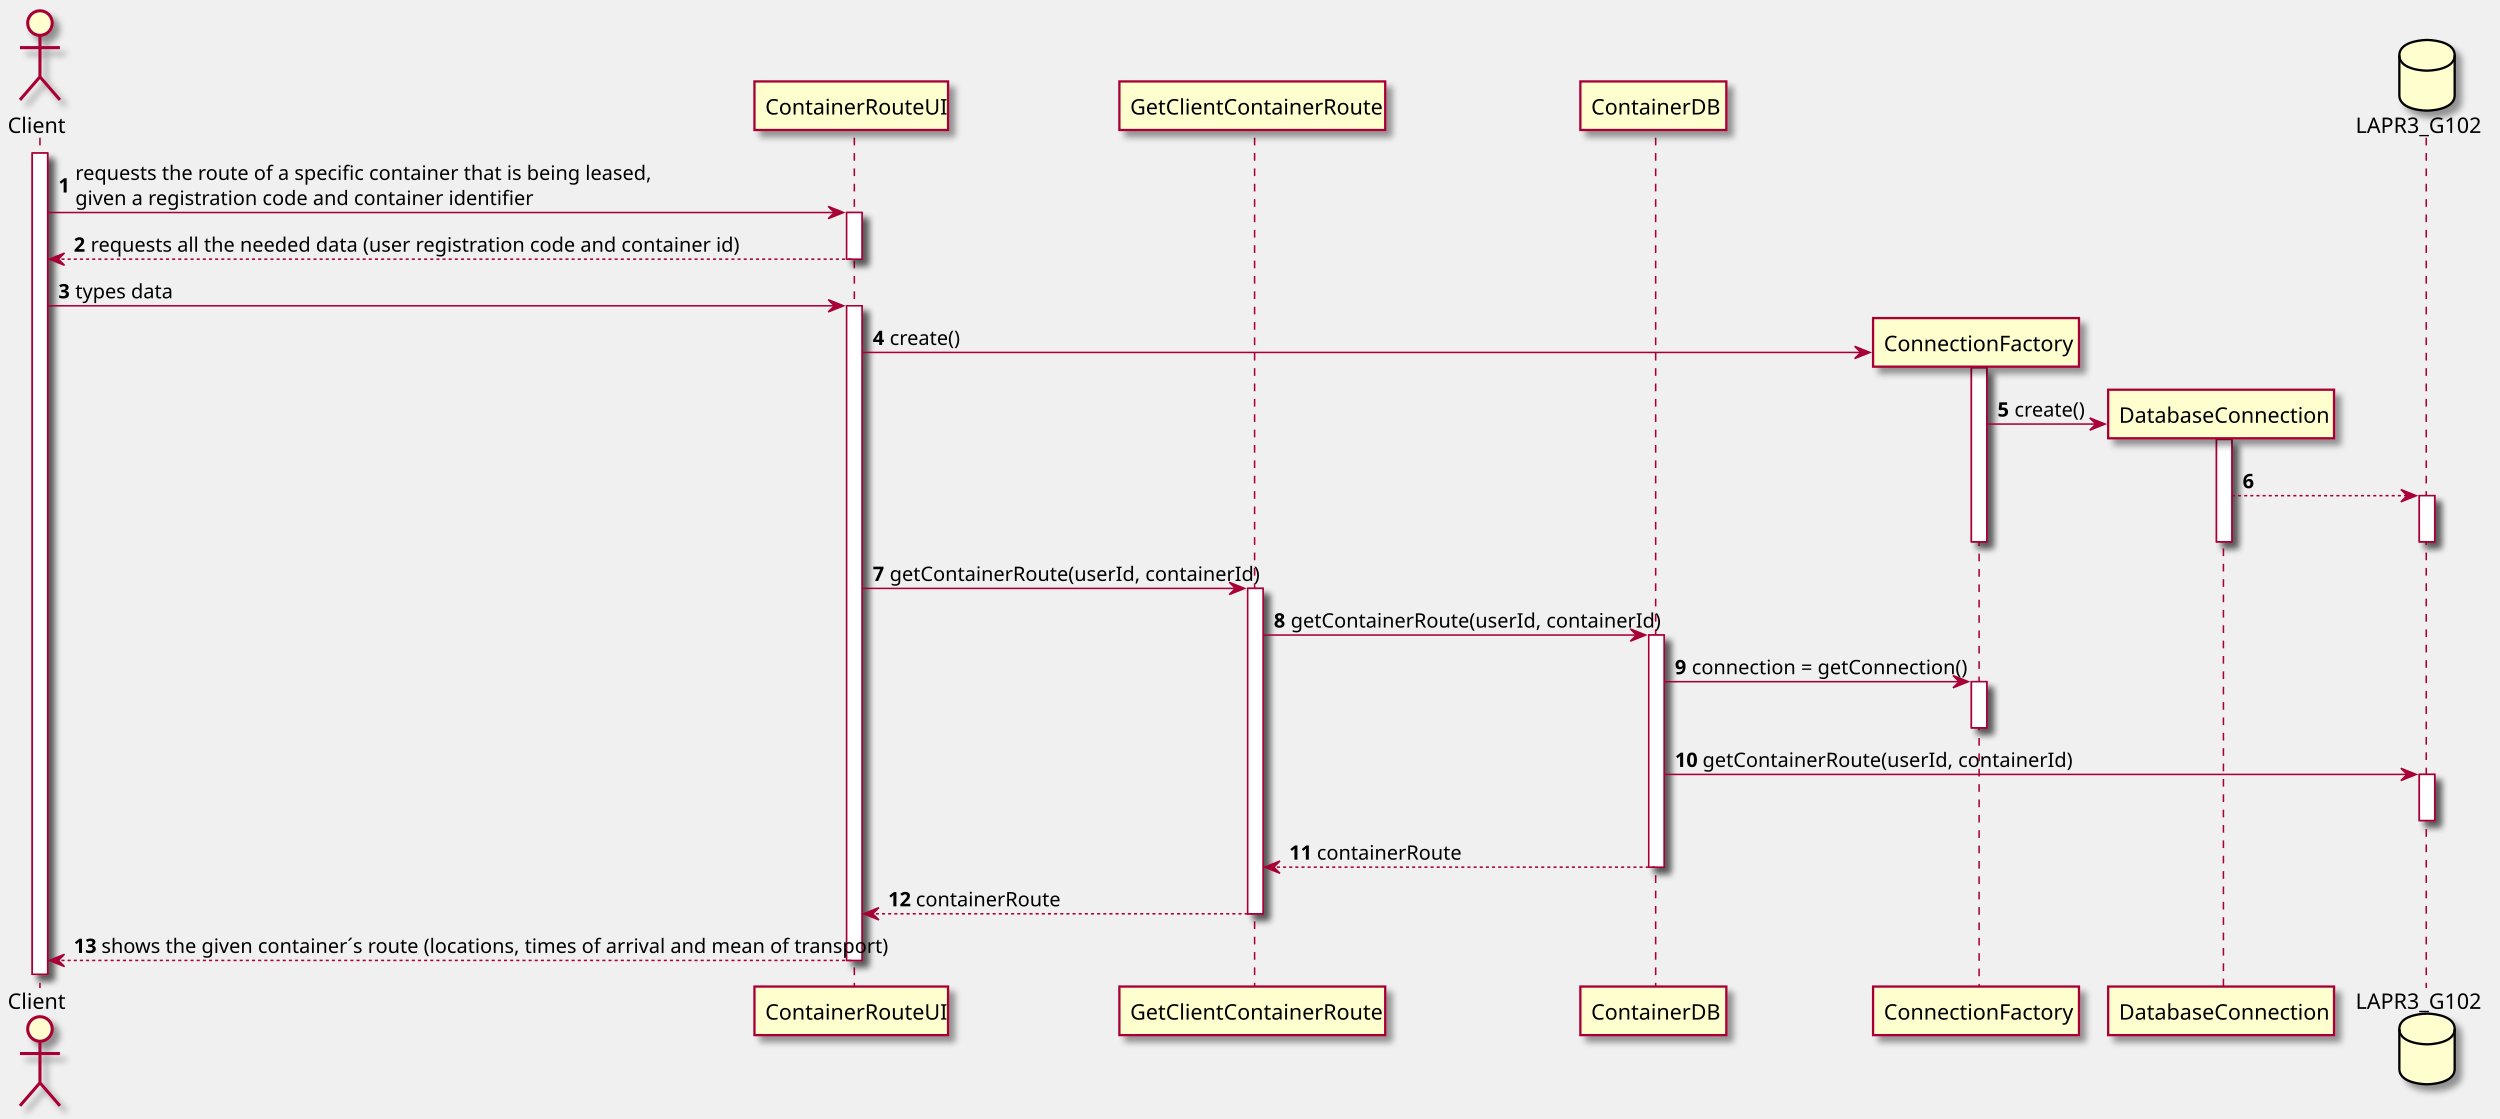
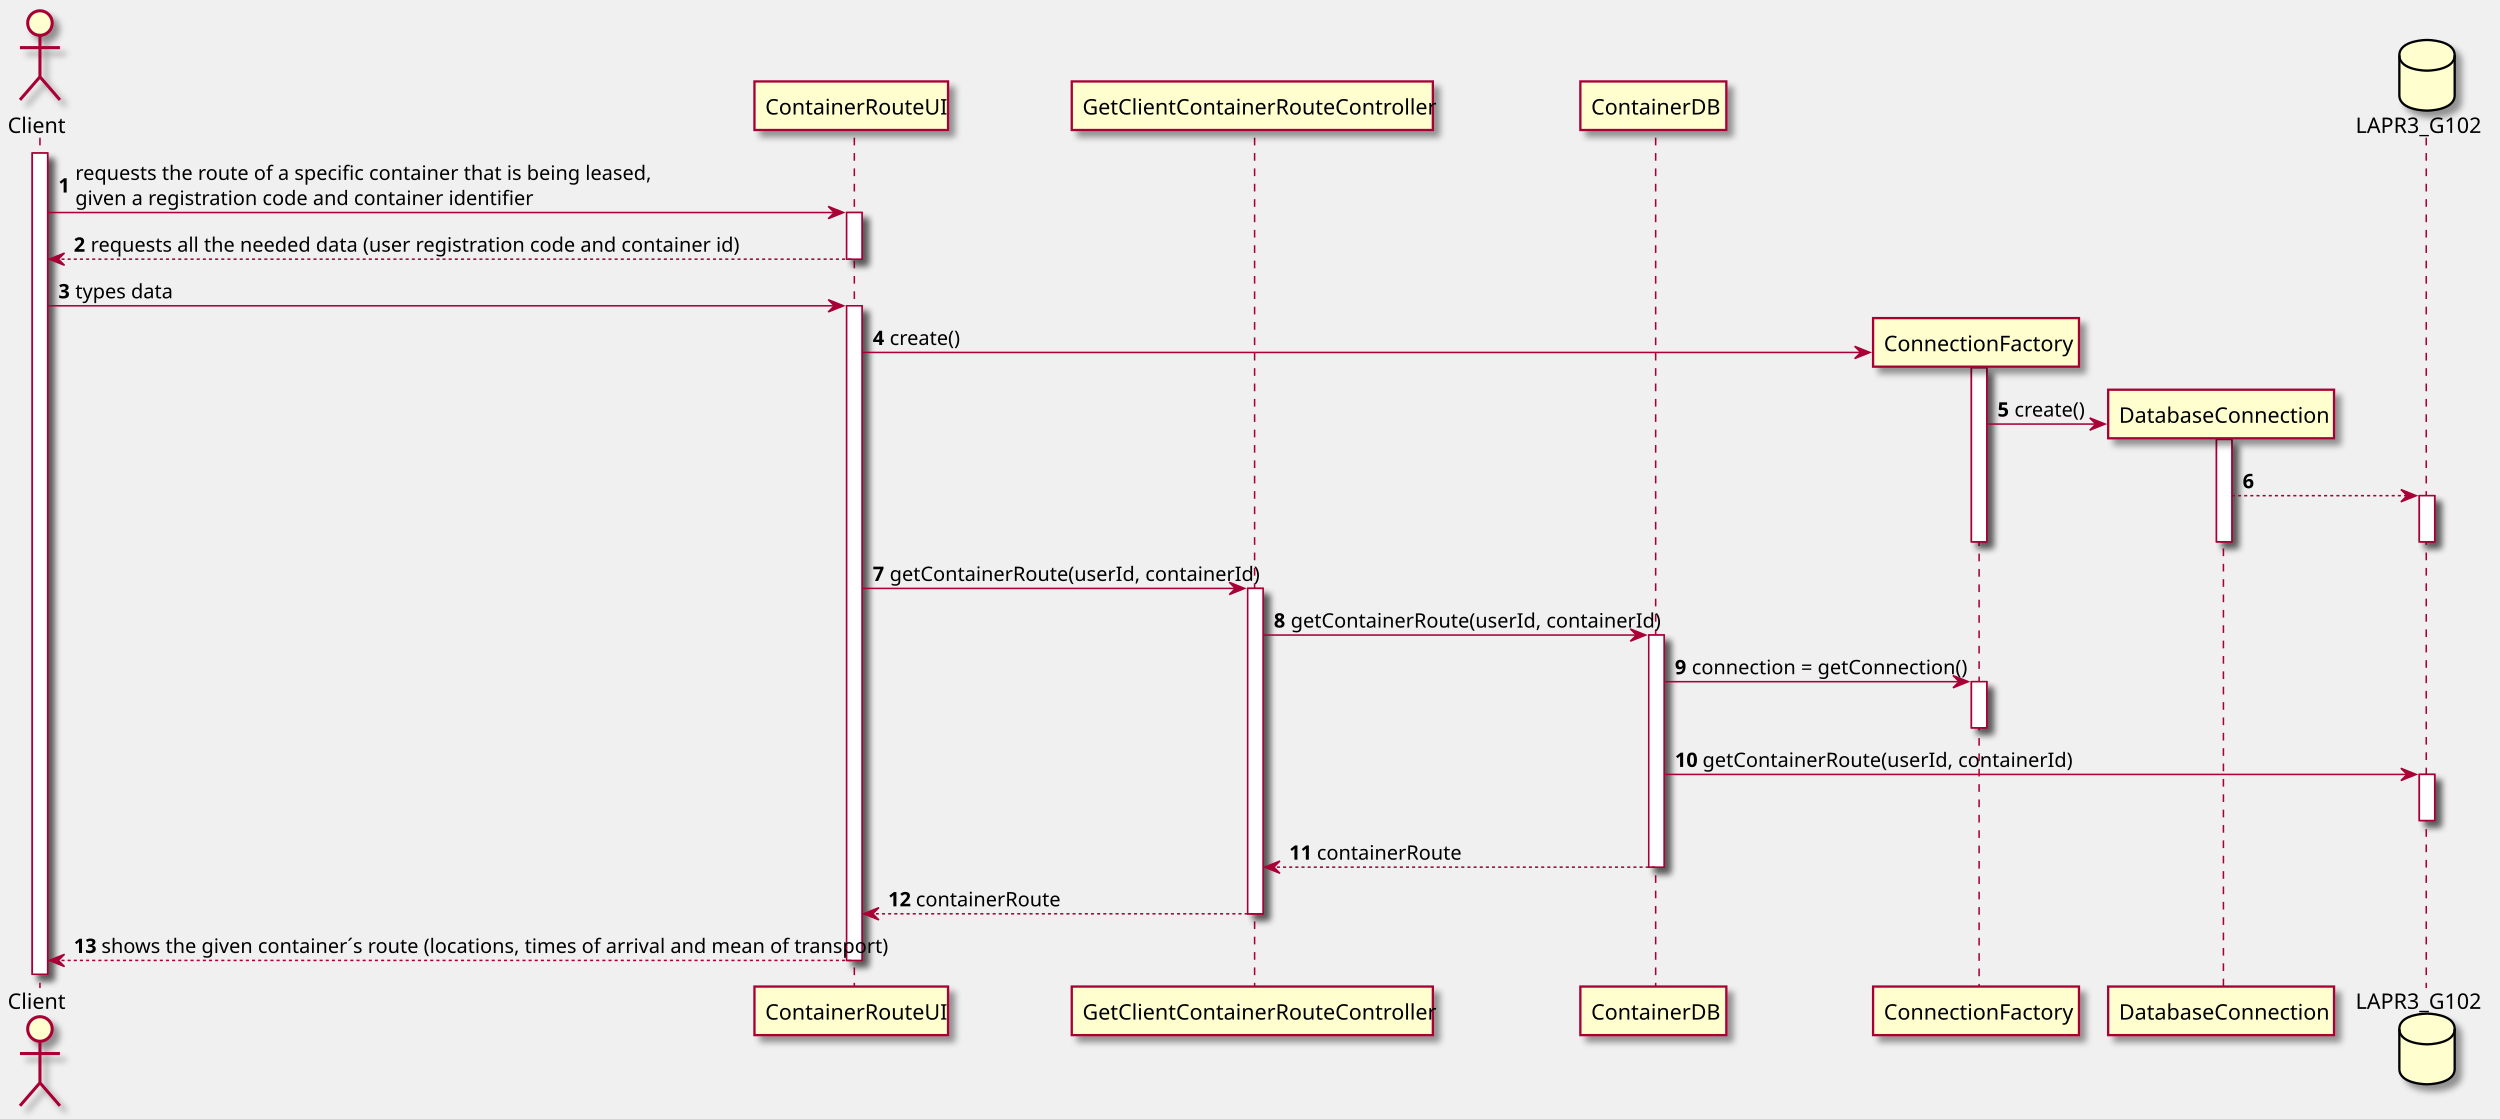
<svg xmlns="http://www.w3.org/2000/svg" contentScriptType="application/ecmascript" contentStyleType="text/css" height="728px" preserveAspectRatio="none" style="width:1627px;height:728px;background:#FFFFFF;" version="1.1" viewBox="0 0 1627 728" width="1627px" zoomAndPan="magnify">
  <defs>
-     <filter height="300%" id="f1dz4ozx8tgg9" width="300%" x="-1" y="-1">
+     <filter height="300%" id="f1ahq9t8fr85mt" width="300%" x="-1" y="-1">
      <feGaussianBlur result="blurOut" stdDeviation="2.0" />
      <feColorMatrix in="blurOut" result="blurOut2" type="matrix" values="0 0 0 0 0 0 0 0 0 0 0 0 0 0 0 0 0 0 .4 0" />
      <feOffset dx="4.0" dy="4.0" in="blurOut2" result="blurOut3" />
      <feBlend in="SourceGraphic" in2="blurOut3" mode="normal" />
    </filter>
  </defs>
  <g>
-     <rect fill="#FFFFFF" filter="url(#f1dz4ozx8tgg9)" height="534.438" style="stroke:#A80036;stroke-width:1.0;" width="10" x="21" y="99.609" />
-     <rect fill="#FFFFFF" filter="url(#f1dz4ozx8tgg9)" height="30.352" style="stroke:#A80036;stroke-width:1.0;" width="10" x="551" y="138.312" />
-     <rect fill="#FFFFFF" filter="url(#f1dz4ozx8tgg9)" height="426.031" style="stroke:#A80036;stroke-width:1.0;" width="10" x="551" y="199.016" />
-     <rect fill="#FFFFFF" filter="url(#f1dz4ozx8tgg9)" height="211.758" style="stroke:#A80036;stroke-width:1.0;" width="10" x="812" y="382.938" />
-     <rect fill="#FFFFFF" filter="url(#f1dz4ozx8tgg9)" height="151.055" style="stroke:#A80036;stroke-width:1.0;" width="10" x="1073" y="413.289" />
-     <rect fill="#FFFFFF" filter="url(#f1dz4ozx8tgg9)" height="113.219" style="stroke:#A80036;stroke-width:1.0;" width="10" x="1283" y="239.367" />
-     <rect fill="#FFFFFF" filter="url(#f1dz4ozx8tgg9)" height="30" style="stroke:#A80036;stroke-width:1.0;" width="10" x="1283" y="443.641" />
-     <rect fill="#FFFFFF" filter="url(#f1dz4ozx8tgg9)" height="66.609" style="stroke:#A80036;stroke-width:1.0;" width="10" x="1442.5" y="285.977" />
-     <rect fill="#FFFFFF" filter="url(#f1dz4ozx8tgg9)" height="30" style="stroke:#A80036;stroke-width:1.0;" width="10" x="1574.5" y="322.586" />
-     <rect fill="#FFFFFF" filter="url(#f1dz4ozx8tgg9)" height="30" style="stroke:#A80036;stroke-width:1.0;" width="10" x="1574.5" y="503.992" />
+     <rect fill="#FFFFFF" filter="url(#f1ahq9t8fr85mt)" height="534.438" style="stroke:#A80036;stroke-width:1.0;" width="10" x="21" y="99.609" />
+     <rect fill="#FFFFFF" filter="url(#f1ahq9t8fr85mt)" height="30.352" style="stroke:#A80036;stroke-width:1.0;" width="10" x="551" y="138.312" />
+     <rect fill="#FFFFFF" filter="url(#f1ahq9t8fr85mt)" height="426.031" style="stroke:#A80036;stroke-width:1.0;" width="10" x="551" y="199.016" />
+     <rect fill="#FFFFFF" filter="url(#f1ahq9t8fr85mt)" height="211.758" style="stroke:#A80036;stroke-width:1.0;" width="10" x="812" y="382.938" />
+     <rect fill="#FFFFFF" filter="url(#f1ahq9t8fr85mt)" height="151.055" style="stroke:#A80036;stroke-width:1.0;" width="10" x="1073" y="413.289" />
+     <rect fill="#FFFFFF" filter="url(#f1ahq9t8fr85mt)" height="113.219" style="stroke:#A80036;stroke-width:1.0;" width="10" x="1283" y="239.367" />
+     <rect fill="#FFFFFF" filter="url(#f1ahq9t8fr85mt)" height="30" style="stroke:#A80036;stroke-width:1.0;" width="10" x="1283" y="443.641" />
+     <rect fill="#FFFFFF" filter="url(#f1ahq9t8fr85mt)" height="66.609" style="stroke:#A80036;stroke-width:1.0;" width="10" x="1442.5" y="285.977" />
+     <rect fill="#FFFFFF" filter="url(#f1ahq9t8fr85mt)" height="30" style="stroke:#A80036;stroke-width:1.0;" width="10" x="1574.5" y="322.586" />
+     <rect fill="#FFFFFF" filter="url(#f1ahq9t8fr85mt)" height="30" style="stroke:#A80036;stroke-width:1.0;" width="10" x="1574.5" y="503.992" />
    <line style="stroke:#A80036;stroke-width:1.0;stroke-dasharray:5.0,5.0;" x1="26" x2="26" y1="89.609" y2="643.047" />
    <line style="stroke:#A80036;stroke-width:1.0;stroke-dasharray:5.0,5.0;" x1="556" x2="556" y1="89.609" y2="643.047" />
    <line style="stroke:#A80036;stroke-width:1.0;stroke-dasharray:5.0,5.0;" x1="816.5" x2="816.5" y1="89.609" y2="643.047" />
    <line style="stroke:#A80036;stroke-width:1.0;stroke-dasharray:5.0,5.0;" x1="1077.5" x2="1077.5" y1="89.609" y2="643.047" />
    <line style="stroke:#A80036;stroke-width:1.0;stroke-dasharray:5.0,5.0;" x1="1288" x2="1288" y1="240.32" y2="643.047" />
    <line style="stroke:#A80036;stroke-width:1.0;stroke-dasharray:5.0,5.0;" x1="1447" x2="1447" y1="286.93" y2="643.047" />
    <line style="stroke:#A80036;stroke-width:1.0;stroke-dasharray:5.0,5.0;" x1="1579" x2="1579" y1="89.609" y2="643.047" />
    <text fill="#000000" font-family="sans-serif" font-size="14" lengthAdjust="spacing" textLength="36" x="5" y="86.533">Client</text>
-     <ellipse cx="26" cy="15" fill="#FEFECE" filter="url(#f1dz4ozx8tgg9)" rx="8" ry="8" style="stroke:#A80036;stroke-width:2.0;" />
-     <path d="M26,23 L26,50 M13,31 L39,31 M26,50 L13,65 M26,50 L39,65 " fill="none" filter="url(#f1dz4ozx8tgg9)" style="stroke:#A80036;stroke-width:2.0;" />
+     <ellipse cx="26" cy="15" fill="#FEFECE" filter="url(#f1ahq9t8fr85mt)" rx="8" ry="8" style="stroke:#A80036;stroke-width:2.0;" />
+     <path d="M26,23 L26,50 M13,31 L39,31 M26,50 L13,65 M26,50 L39,65 " fill="none" filter="url(#f1ahq9t8fr85mt)" style="stroke:#A80036;stroke-width:2.0;" />
    <text fill="#000000" font-family="sans-serif" font-size="14" lengthAdjust="spacing" textLength="36" x="5" y="656.58">Client</text>
-     <ellipse cx="26" cy="669.656" fill="#FEFECE" filter="url(#f1dz4ozx8tgg9)" rx="8" ry="8" style="stroke:#A80036;stroke-width:2.0;" />
-     <path d="M26,677.656 L26,704.656 M13,685.656 L39,685.656 M26,704.656 L13,719.656 M26,704.656 L39,719.656 " fill="none" filter="url(#f1dz4ozx8tgg9)" style="stroke:#A80036;stroke-width:2.0;" />
-     <rect fill="#FEFECE" filter="url(#f1dz4ozx8tgg9)" height="31.609" style="stroke:#A80036;stroke-width:1.5;" width="126" x="491" y="53" />
+     <ellipse cx="26" cy="669.656" fill="#FEFECE" filter="url(#f1ahq9t8fr85mt)" rx="8" ry="8" style="stroke:#A80036;stroke-width:2.0;" />
+     <path d="M26,677.656 L26,704.656 M13,685.656 L39,685.656 M26,704.656 L13,719.656 M26,704.656 L39,719.656 " fill="none" filter="url(#f1ahq9t8fr85mt)" style="stroke:#A80036;stroke-width:2.0;" />
+     <rect fill="#FEFECE" filter="url(#f1ahq9t8fr85mt)" height="31.609" style="stroke:#A80036;stroke-width:1.5;" width="126" x="491" y="53" />
    <text fill="#000000" font-family="sans-serif" font-size="14" lengthAdjust="spacing" textLength="112" x="498" y="74.533">ContainerRouteUI</text>
-     <rect fill="#FEFECE" filter="url(#f1dz4ozx8tgg9)" height="31.609" style="stroke:#A80036;stroke-width:1.5;" width="126" x="491" y="642.047" />
+     <rect fill="#FEFECE" filter="url(#f1ahq9t8fr85mt)" height="31.609" style="stroke:#A80036;stroke-width:1.5;" width="126" x="491" y="642.047" />
    <text fill="#000000" font-family="sans-serif" font-size="14" lengthAdjust="spacing" textLength="112" x="498" y="663.58">ContainerRouteUI</text>
-     <rect fill="#FEFECE" filter="url(#f1dz4ozx8tgg9)" height="31.609" style="stroke:#A80036;stroke-width:1.5;" width="173" x="728.5" y="53" />
-     <text fill="#000000" font-family="sans-serif" font-size="14" lengthAdjust="spacing" textLength="159" x="735.5" y="74.533">GetClientContainerRoute</text>
-     <rect fill="#FEFECE" filter="url(#f1dz4ozx8tgg9)" height="31.609" style="stroke:#A80036;stroke-width:1.5;" width="173" x="728.5" y="642.047" />
-     <text fill="#000000" font-family="sans-serif" font-size="14" lengthAdjust="spacing" textLength="159" x="735.5" y="663.58">GetClientContainerRoute</text>
-     <rect fill="#FEFECE" filter="url(#f1dz4ozx8tgg9)" height="31.609" style="stroke:#A80036;stroke-width:1.5;" width="95" x="1028.5" y="53" />
+     <rect fill="#FEFECE" filter="url(#f1ahq9t8fr85mt)" height="31.609" style="stroke:#A80036;stroke-width:1.5;" width="235" x="697.5" y="53" />
+     <text fill="#000000" font-family="sans-serif" font-size="14" lengthAdjust="spacing" textLength="221" x="704.5" y="74.533">GetClientContainerRouteController</text>
+     <rect fill="#FEFECE" filter="url(#f1ahq9t8fr85mt)" height="31.609" style="stroke:#A80036;stroke-width:1.5;" width="235" x="697.5" y="642.047" />
+     <text fill="#000000" font-family="sans-serif" font-size="14" lengthAdjust="spacing" textLength="221" x="704.5" y="663.58">GetClientContainerRouteController</text>
+     <rect fill="#FEFECE" filter="url(#f1ahq9t8fr85mt)" height="31.609" style="stroke:#A80036;stroke-width:1.5;" width="95" x="1028.5" y="53" />
    <text fill="#000000" font-family="sans-serif" font-size="14" lengthAdjust="spacing" textLength="81" x="1035.5" y="74.533">ContainerDB</text>
-     <rect fill="#FEFECE" filter="url(#f1dz4ozx8tgg9)" height="31.609" style="stroke:#A80036;stroke-width:1.5;" width="95" x="1028.5" y="642.047" />
+     <rect fill="#FEFECE" filter="url(#f1ahq9t8fr85mt)" height="31.609" style="stroke:#A80036;stroke-width:1.5;" width="95" x="1028.5" y="642.047" />
    <text fill="#000000" font-family="sans-serif" font-size="14" lengthAdjust="spacing" textLength="81" x="1035.5" y="663.58">ContainerDB</text>
-     <rect fill="#FEFECE" filter="url(#f1dz4ozx8tgg9)" height="31.609" style="stroke:#A80036;stroke-width:1.5;" width="134" x="1219" y="642.047" />
+     <rect fill="#FEFECE" filter="url(#f1ahq9t8fr85mt)" height="31.609" style="stroke:#A80036;stroke-width:1.5;" width="134" x="1219" y="642.047" />
    <text fill="#000000" font-family="sans-serif" font-size="14" lengthAdjust="spacing" textLength="120" x="1226" y="663.58">ConnectionFactory</text>
-     <rect fill="#FEFECE" filter="url(#f1dz4ozx8tgg9)" height="31.609" style="stroke:#A80036;stroke-width:1.5;" width="147" x="1372" y="642.047" />
+     <rect fill="#FEFECE" filter="url(#f1ahq9t8fr85mt)" height="31.609" style="stroke:#A80036;stroke-width:1.5;" width="147" x="1372" y="642.047" />
    <text fill="#000000" font-family="sans-serif" font-size="14" lengthAdjust="spacing" textLength="133" x="1379" y="663.58">DatabaseConnection</text>
    <text fill="#000000" font-family="sans-serif" font-size="14" lengthAdjust="spacing" textLength="87" x="1533" y="86.533">LAPR3_G102</text>
-     <path d="M1561.5,36 C1561.5,26 1579.5,26 1579.5,26 C1579.5,26 1597.5,26 1597.5,36 L1597.5,62 C1597.5,72 1579.5,72 1579.5,72 C1579.5,72 1561.5,72 1561.5,62 L1561.5,36 " fill="#FEFECE" filter="url(#f1dz4ozx8tgg9)" style="stroke:#000000;stroke-width:1.5;" />
+     <path d="M1561.5,36 C1561.5,26 1579.5,26 1579.5,26 C1579.5,26 1597.5,26 1597.5,36 L1597.5,62 C1597.5,72 1579.5,72 1579.5,72 C1579.5,72 1561.5,72 1561.5,62 L1561.5,36 " fill="#FEFECE" filter="url(#f1ahq9t8fr85mt)" style="stroke:#000000;stroke-width:1.5;" />
    <path d="M1561.5,36 C1561.5,46 1579.5,46 1579.5,46 C1579.5,46 1597.5,46 1597.5,36 " fill="none" style="stroke:#000000;stroke-width:1.5;" />
    <text fill="#000000" font-family="sans-serif" font-size="14" lengthAdjust="spacing" textLength="87" x="1533" y="656.58">LAPR3_G102</text>
-     <path d="M1561.5,669.656 C1561.5,659.656 1579.5,659.656 1579.5,659.656 C1579.5,659.656 1597.5,659.656 1597.5,669.656 L1597.5,695.656 C1597.5,705.656 1579.5,705.656 1579.5,705.656 C1579.5,705.656 1561.5,705.656 1561.5,695.656 L1561.5,669.656 " fill="#FEFECE" filter="url(#f1dz4ozx8tgg9)" style="stroke:#000000;stroke-width:1.5;" />
+     <path d="M1561.5,669.656 C1561.5,659.656 1579.5,659.656 1579.5,659.656 C1579.5,659.656 1597.5,659.656 1597.5,669.656 L1597.5,695.656 C1597.5,705.656 1579.5,705.656 1579.5,705.656 C1579.5,705.656 1561.5,705.656 1561.5,695.656 L1561.5,669.656 " fill="#FEFECE" filter="url(#f1ahq9t8fr85mt)" style="stroke:#000000;stroke-width:1.5;" />
    <path d="M1561.5,669.656 C1561.5,679.656 1579.5,679.656 1579.5,679.656 C1579.5,679.656 1597.5,679.656 1597.5,669.656 " fill="none" style="stroke:#000000;stroke-width:1.5;" />
-     <rect fill="#FFFFFF" filter="url(#f1dz4ozx8tgg9)" height="534.438" style="stroke:#A80036;stroke-width:1.0;" width="10" x="21" y="99.609" />
-     <rect fill="#FFFFFF" filter="url(#f1dz4ozx8tgg9)" height="30.352" style="stroke:#A80036;stroke-width:1.0;" width="10" x="551" y="138.312" />
-     <rect fill="#FFFFFF" filter="url(#f1dz4ozx8tgg9)" height="426.031" style="stroke:#A80036;stroke-width:1.0;" width="10" x="551" y="199.016" />
-     <rect fill="#FFFFFF" filter="url(#f1dz4ozx8tgg9)" height="211.758" style="stroke:#A80036;stroke-width:1.0;" width="10" x="812" y="382.938" />
-     <rect fill="#FFFFFF" filter="url(#f1dz4ozx8tgg9)" height="151.055" style="stroke:#A80036;stroke-width:1.0;" width="10" x="1073" y="413.289" />
-     <rect fill="#FFFFFF" filter="url(#f1dz4ozx8tgg9)" height="113.219" style="stroke:#A80036;stroke-width:1.0;" width="10" x="1283" y="239.367" />
-     <rect fill="#FFFFFF" filter="url(#f1dz4ozx8tgg9)" height="30" style="stroke:#A80036;stroke-width:1.0;" width="10" x="1283" y="443.641" />
-     <rect fill="#FFFFFF" filter="url(#f1dz4ozx8tgg9)" height="66.609" style="stroke:#A80036;stroke-width:1.0;" width="10" x="1442.5" y="285.977" />
-     <rect fill="#FFFFFF" filter="url(#f1dz4ozx8tgg9)" height="30" style="stroke:#A80036;stroke-width:1.0;" width="10" x="1574.5" y="322.586" />
-     <rect fill="#FFFFFF" filter="url(#f1dz4ozx8tgg9)" height="30" style="stroke:#A80036;stroke-width:1.0;" width="10" x="1574.5" y="503.992" />
+     <rect fill="#FFFFFF" filter="url(#f1ahq9t8fr85mt)" height="534.438" style="stroke:#A80036;stroke-width:1.0;" width="10" x="21" y="99.609" />
+     <rect fill="#FFFFFF" filter="url(#f1ahq9t8fr85mt)" height="30.352" style="stroke:#A80036;stroke-width:1.0;" width="10" x="551" y="138.312" />
+     <rect fill="#FFFFFF" filter="url(#f1ahq9t8fr85mt)" height="426.031" style="stroke:#A80036;stroke-width:1.0;" width="10" x="551" y="199.016" />
+     <rect fill="#FFFFFF" filter="url(#f1ahq9t8fr85mt)" height="211.758" style="stroke:#A80036;stroke-width:1.0;" width="10" x="812" y="382.938" />
+     <rect fill="#FFFFFF" filter="url(#f1ahq9t8fr85mt)" height="151.055" style="stroke:#A80036;stroke-width:1.0;" width="10" x="1073" y="413.289" />
+     <rect fill="#FFFFFF" filter="url(#f1ahq9t8fr85mt)" height="113.219" style="stroke:#A80036;stroke-width:1.0;" width="10" x="1283" y="239.367" />
+     <rect fill="#FFFFFF" filter="url(#f1ahq9t8fr85mt)" height="30" style="stroke:#A80036;stroke-width:1.0;" width="10" x="1283" y="443.641" />
+     <rect fill="#FFFFFF" filter="url(#f1ahq9t8fr85mt)" height="66.609" style="stroke:#A80036;stroke-width:1.0;" width="10" x="1442.5" y="285.977" />
+     <rect fill="#FFFFFF" filter="url(#f1ahq9t8fr85mt)" height="30" style="stroke:#A80036;stroke-width:1.0;" width="10" x="1574.5" y="322.586" />
+     <rect fill="#FFFFFF" filter="url(#f1ahq9t8fr85mt)" height="30" style="stroke:#A80036;stroke-width:1.0;" width="10" x="1574.5" y="503.992" />
    <polygon fill="#A80036" points="539,134.312,549,138.312,539,142.312,543,138.312" style="stroke:#A80036;stroke-width:1.0;" />
    <line style="stroke:#A80036;stroke-width:1.0;" x1="31" x2="545" y1="138.312" y2="138.312" />
    <text fill="#000000" font-family="sans-serif" font-size="13" font-weight="bold" lengthAdjust="spacing" textLength="7" x="38" y="125.28">1</text>
    <text fill="#000000" font-family="sans-serif" font-size="13" lengthAdjust="spacing" textLength="356" x="49" y="117.105">requests the route of a specific container that is being leased,</text>
    <text fill="#000000" font-family="sans-serif" font-size="13" lengthAdjust="spacing" textLength="274" x="49" y="133.456">given a registration code and container identifier</text>
    <polygon fill="#A80036" points="42,164.664,32,168.664,42,172.664,38,168.664" style="stroke:#A80036;stroke-width:1.0;" />
    <line style="stroke:#A80036;stroke-width:1.0;stroke-dasharray:2.0,2.0;" x1="36" x2="555" y1="168.664" y2="168.664" />
    <text fill="#000000" font-family="sans-serif" font-size="13" font-weight="bold" lengthAdjust="spacing" textLength="7" x="48" y="163.808">2</text>
    <text fill="#000000" font-family="sans-serif" font-size="13" lengthAdjust="spacing" textLength="397" x="59" y="163.808">requests all the needed data (user registration code and container id)</text>
    <polygon fill="#A80036" points="539,195.016,549,199.016,539,203.016,543,199.016" style="stroke:#A80036;stroke-width:1.0;" />
    <line style="stroke:#A80036;stroke-width:1.0;" x1="31" x2="545" y1="199.016" y2="199.016" />
    <text fill="#000000" font-family="sans-serif" font-size="13" font-weight="bold" lengthAdjust="spacing" textLength="7" x="38" y="194.159">3</text>
    <text fill="#000000" font-family="sans-serif" font-size="13" lengthAdjust="spacing" textLength="61" x="49" y="194.159">types data</text>
    <polygon fill="#A80036" points="1207,225.367,1217,229.367,1207,233.367,1211,229.367" style="stroke:#A80036;stroke-width:1.0;" />
    <line style="stroke:#A80036;stroke-width:1.0;" x1="561" x2="1213" y1="229.367" y2="229.367" />
    <text fill="#000000" font-family="sans-serif" font-size="13" font-weight="bold" lengthAdjust="spacing" textLength="7" x="568" y="224.511">4</text>
    <text fill="#000000" font-family="sans-serif" font-size="13" lengthAdjust="spacing" textLength="44" x="579" y="224.511">create()</text>
-     <rect fill="#FEFECE" filter="url(#f1dz4ozx8tgg9)" height="31.609" style="stroke:#A80036;stroke-width:1.5;" width="134" x="1219" y="207.016" />
+     <rect fill="#FEFECE" filter="url(#f1ahq9t8fr85mt)" height="31.609" style="stroke:#A80036;stroke-width:1.5;" width="134" x="1219" y="207.016" />
    <text fill="#000000" font-family="sans-serif" font-size="14" lengthAdjust="spacing" textLength="120" x="1226" y="228.549">ConnectionFactory</text>
    <polygon fill="#A80036" points="1360,271.977,1370,275.977,1360,279.977,1364,275.977" style="stroke:#A80036;stroke-width:1.0;" />
    <line style="stroke:#A80036;stroke-width:1.0;" x1="1293" x2="1366" y1="275.977" y2="275.977" />
    <text fill="#000000" font-family="sans-serif" font-size="13" font-weight="bold" lengthAdjust="spacing" textLength="7" x="1300" y="271.12">5</text>
    <text fill="#000000" font-family="sans-serif" font-size="13" lengthAdjust="spacing" textLength="44" x="1311" y="271.12">create()</text>
-     <rect fill="#FEFECE" filter="url(#f1dz4ozx8tgg9)" height="31.609" style="stroke:#A80036;stroke-width:1.5;" width="147" x="1372" y="253.625" />
+     <rect fill="#FEFECE" filter="url(#f1ahq9t8fr85mt)" height="31.609" style="stroke:#A80036;stroke-width:1.5;" width="147" x="1372" y="253.625" />
    <text fill="#000000" font-family="sans-serif" font-size="14" lengthAdjust="spacing" textLength="133" x="1379" y="275.158">DatabaseConnection</text>
    <polygon fill="#A80036" points="1562.5,318.586,1572.5,322.586,1562.5,326.586,1566.5,322.586" style="stroke:#A80036;stroke-width:1.0;" />
    <line style="stroke:#A80036;stroke-width:1.0;stroke-dasharray:2.0,2.0;" x1="1452.5" x2="1568.5" y1="322.586" y2="322.586" />
    <text fill="#000000" font-family="sans-serif" font-size="13" font-weight="bold" lengthAdjust="spacing" textLength="7" x="1459.5" y="317.729">6</text>
    <text fill="#000000" font-family="sans-serif" font-size="13" lengthAdjust="spacing" textLength="0" x="1474.5" y="317.729" />
    <polygon fill="#A80036" points="800,378.938,810,382.938,800,386.938,804,382.938" style="stroke:#A80036;stroke-width:1.0;" />
    <line style="stroke:#A80036;stroke-width:1.0;" x1="561" x2="806" y1="382.938" y2="382.938" />
    <text fill="#000000" font-family="sans-serif" font-size="13" font-weight="bold" lengthAdjust="spacing" textLength="7" x="568" y="378.081">7</text>
    <text fill="#000000" font-family="sans-serif" font-size="13" lengthAdjust="spacing" textLength="221" x="579" y="378.081">getContainerRoute(userId, containerId)</text>
    <polygon fill="#A80036" points="1061,409.289,1071,413.289,1061,417.289,1065,413.289" style="stroke:#A80036;stroke-width:1.0;" />
    <line style="stroke:#A80036;stroke-width:1.0;" x1="822" x2="1067" y1="413.289" y2="413.289" />
    <text fill="#000000" font-family="sans-serif" font-size="13" font-weight="bold" lengthAdjust="spacing" textLength="7" x="829" y="408.433">8</text>
    <text fill="#000000" font-family="sans-serif" font-size="13" lengthAdjust="spacing" textLength="221" x="840" y="408.433">getContainerRoute(userId, containerId)</text>
    <polygon fill="#A80036" points="1271,439.641,1281,443.641,1271,447.641,1275,443.641" style="stroke:#A80036;stroke-width:1.0;" />
    <line style="stroke:#A80036;stroke-width:1.0;" x1="1083" x2="1277" y1="443.641" y2="443.641" />
    <text fill="#000000" font-family="sans-serif" font-size="13" font-weight="bold" lengthAdjust="spacing" textLength="7" x="1090" y="438.784">9</text>
    <text fill="#000000" font-family="sans-serif" font-size="13" lengthAdjust="spacing" textLength="170" x="1101" y="438.784">connection = getConnection()</text>
    <polygon fill="#A80036" points="1562.5,499.992,1572.5,503.992,1562.5,507.992,1566.5,503.992" style="stroke:#A80036;stroke-width:1.0;" />
    <line style="stroke:#A80036;stroke-width:1.0;" x1="1083" x2="1568.5" y1="503.992" y2="503.992" />
    <text fill="#000000" font-family="sans-serif" font-size="13" font-weight="bold" lengthAdjust="spacing" textLength="14" x="1090" y="499.136">10</text>
    <text fill="#000000" font-family="sans-serif" font-size="13" lengthAdjust="spacing" textLength="221" x="1108" y="499.136">getContainerRoute(userId, containerId)</text>
    <polygon fill="#A80036" points="833,560.344,823,564.344,833,568.344,829,564.344" style="stroke:#A80036;stroke-width:1.0;" />
    <line style="stroke:#A80036;stroke-width:1.0;stroke-dasharray:2.0,2.0;" x1="827" x2="1077" y1="564.344" y2="564.344" />
    <text fill="#000000" font-family="sans-serif" font-size="13" font-weight="bold" lengthAdjust="spacing" textLength="14" x="839" y="559.487">11</text>
    <text fill="#000000" font-family="sans-serif" font-size="13" lengthAdjust="spacing" textLength="87" x="857" y="559.487">containerRoute</text>
    <polygon fill="#A80036" points="572,590.695,562,594.695,572,598.695,568,594.695" style="stroke:#A80036;stroke-width:1.0;" />
    <line style="stroke:#A80036;stroke-width:1.0;stroke-dasharray:2.0,2.0;" x1="566" x2="816" y1="594.695" y2="594.695" />
    <text fill="#000000" font-family="sans-serif" font-size="13" font-weight="bold" lengthAdjust="spacing" textLength="14" x="578" y="589.839">12</text>
    <text fill="#000000" font-family="sans-serif" font-size="13" lengthAdjust="spacing" textLength="87" x="596" y="589.839">containerRoute</text>
    <polygon fill="#A80036" points="42,621.047,32,625.047,42,629.047,38,625.047" style="stroke:#A80036;stroke-width:1.0;" />
    <line style="stroke:#A80036;stroke-width:1.0;stroke-dasharray:2.0,2.0;" x1="36" x2="555" y1="625.047" y2="625.047" />
    <text fill="#000000" font-family="sans-serif" font-size="13" font-weight="bold" lengthAdjust="spacing" textLength="14" x="48" y="620.19">13</text>
    <text fill="#000000" font-family="sans-serif" font-size="13" lengthAdjust="spacing" textLength="478" x="66" y="620.19">shows the given container´s route (locations, times of arrival and mean of transport)</text>
  </g>
</svg>
